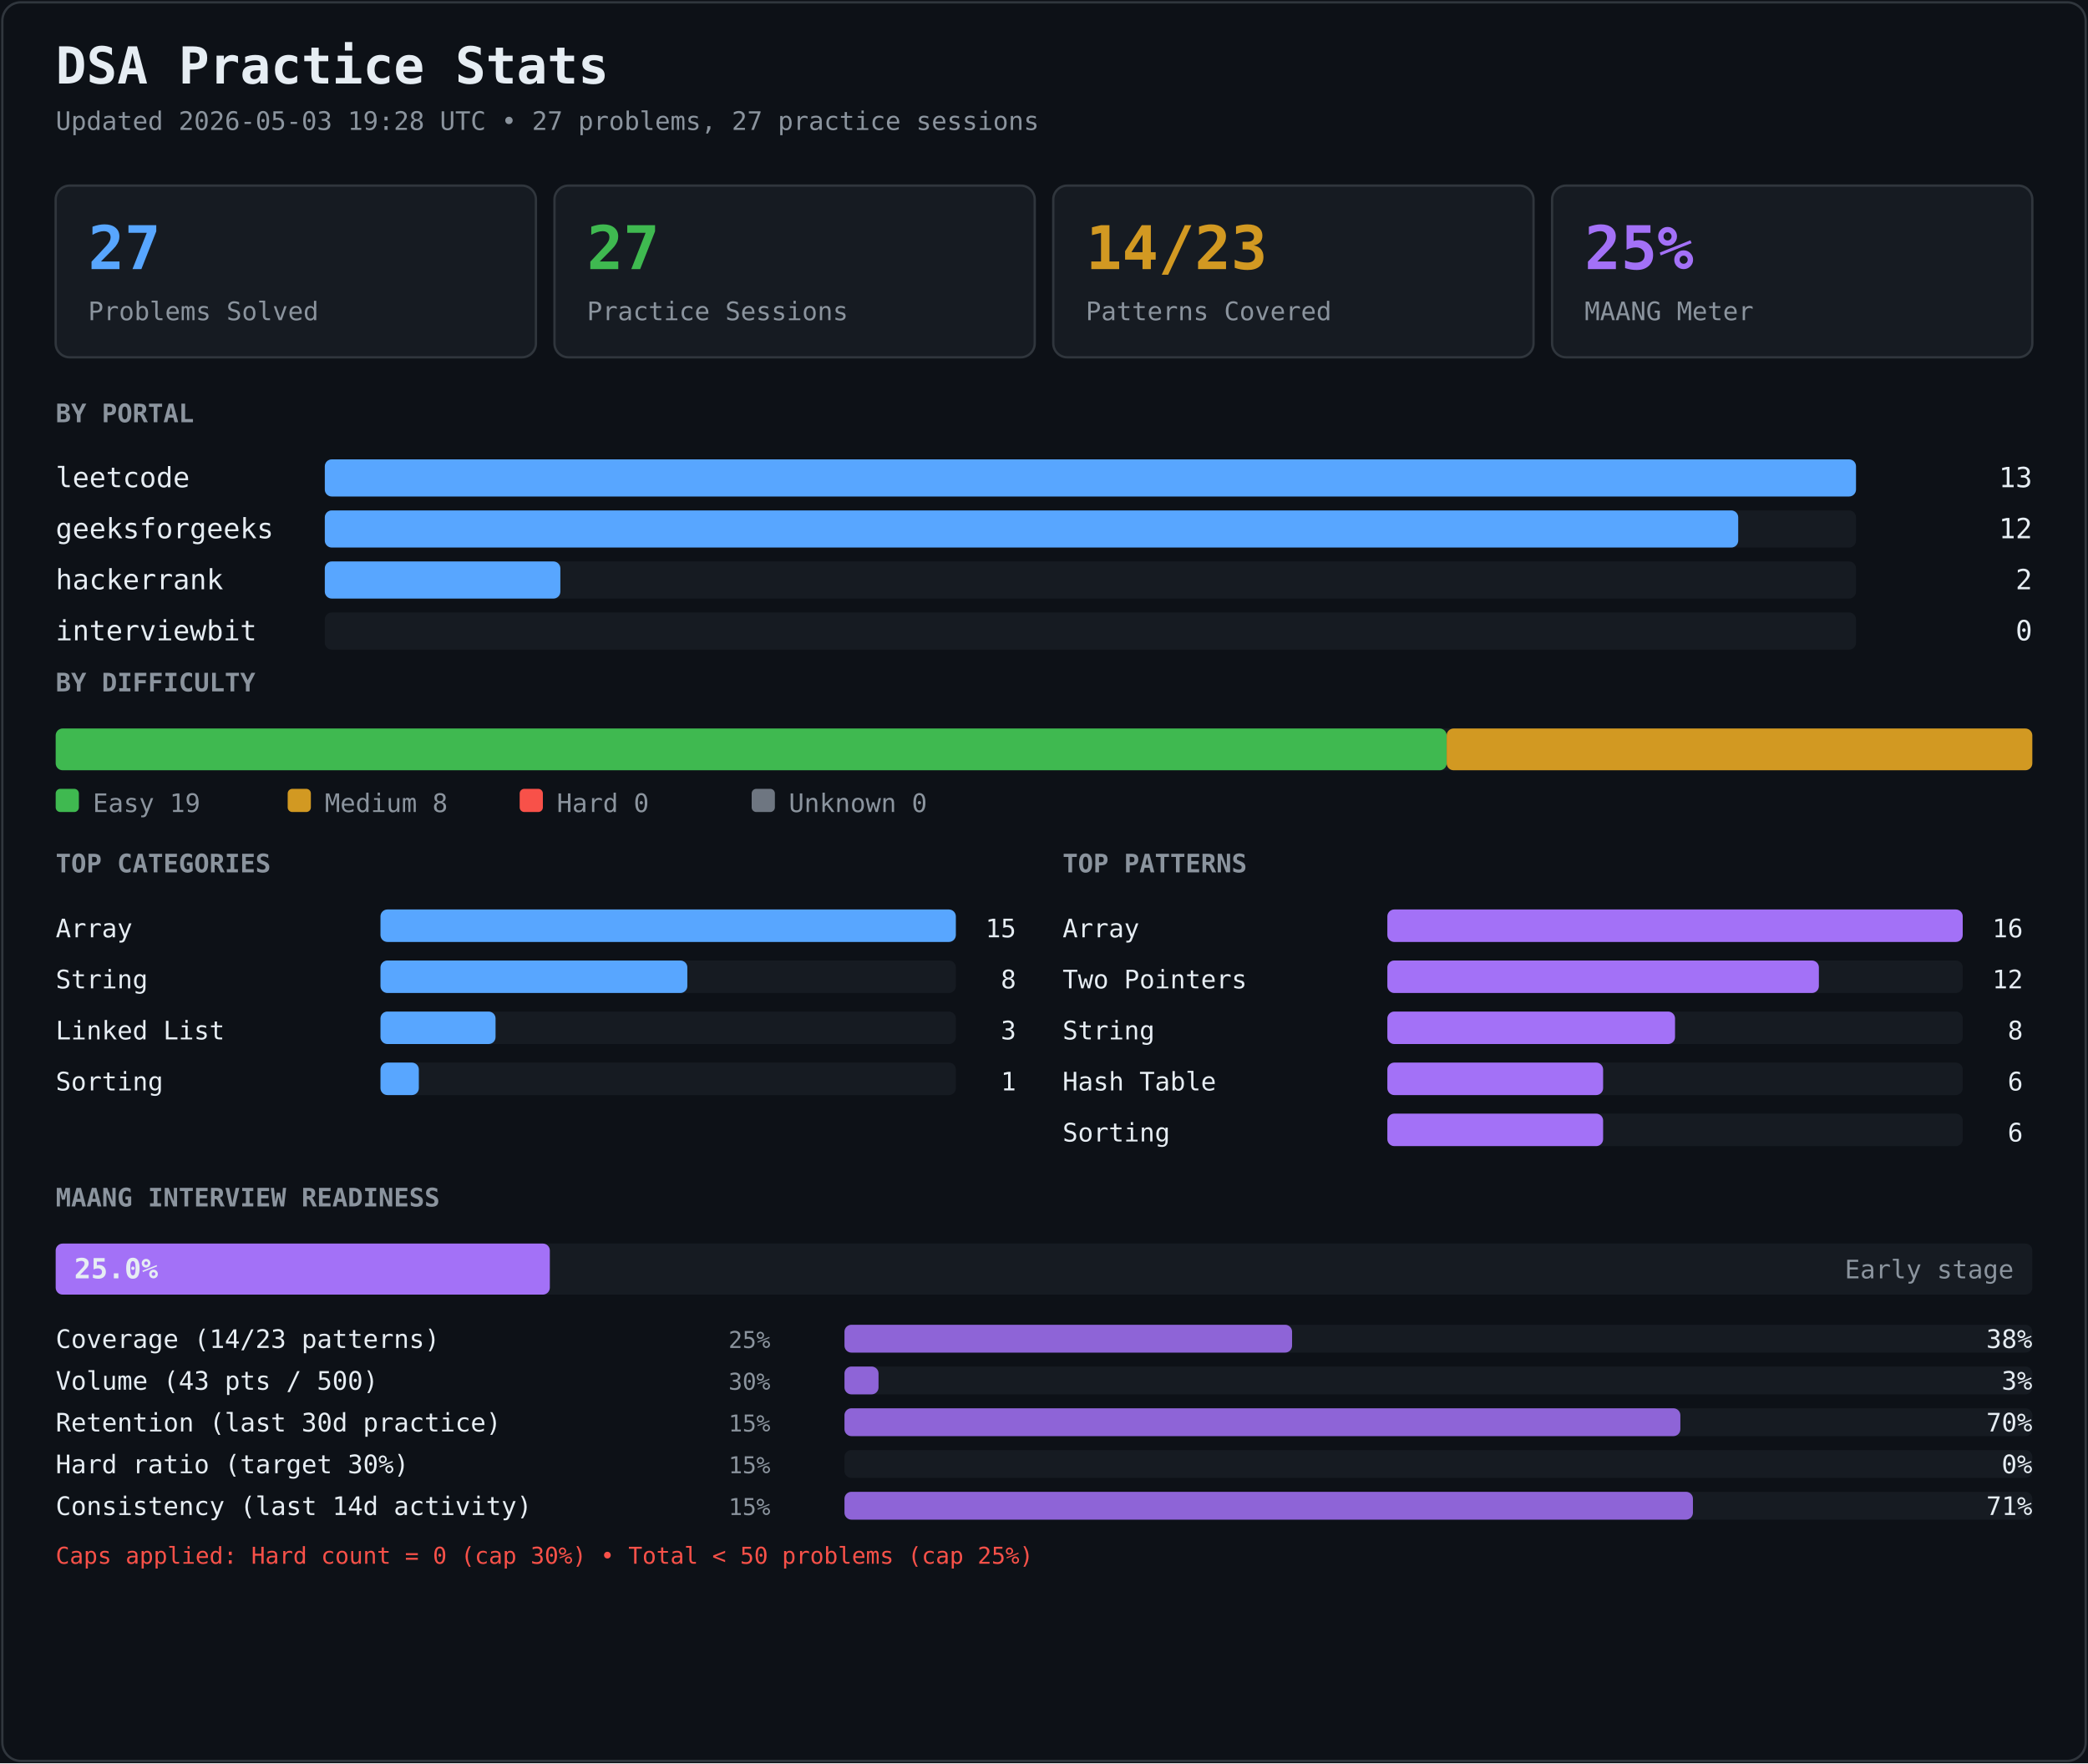
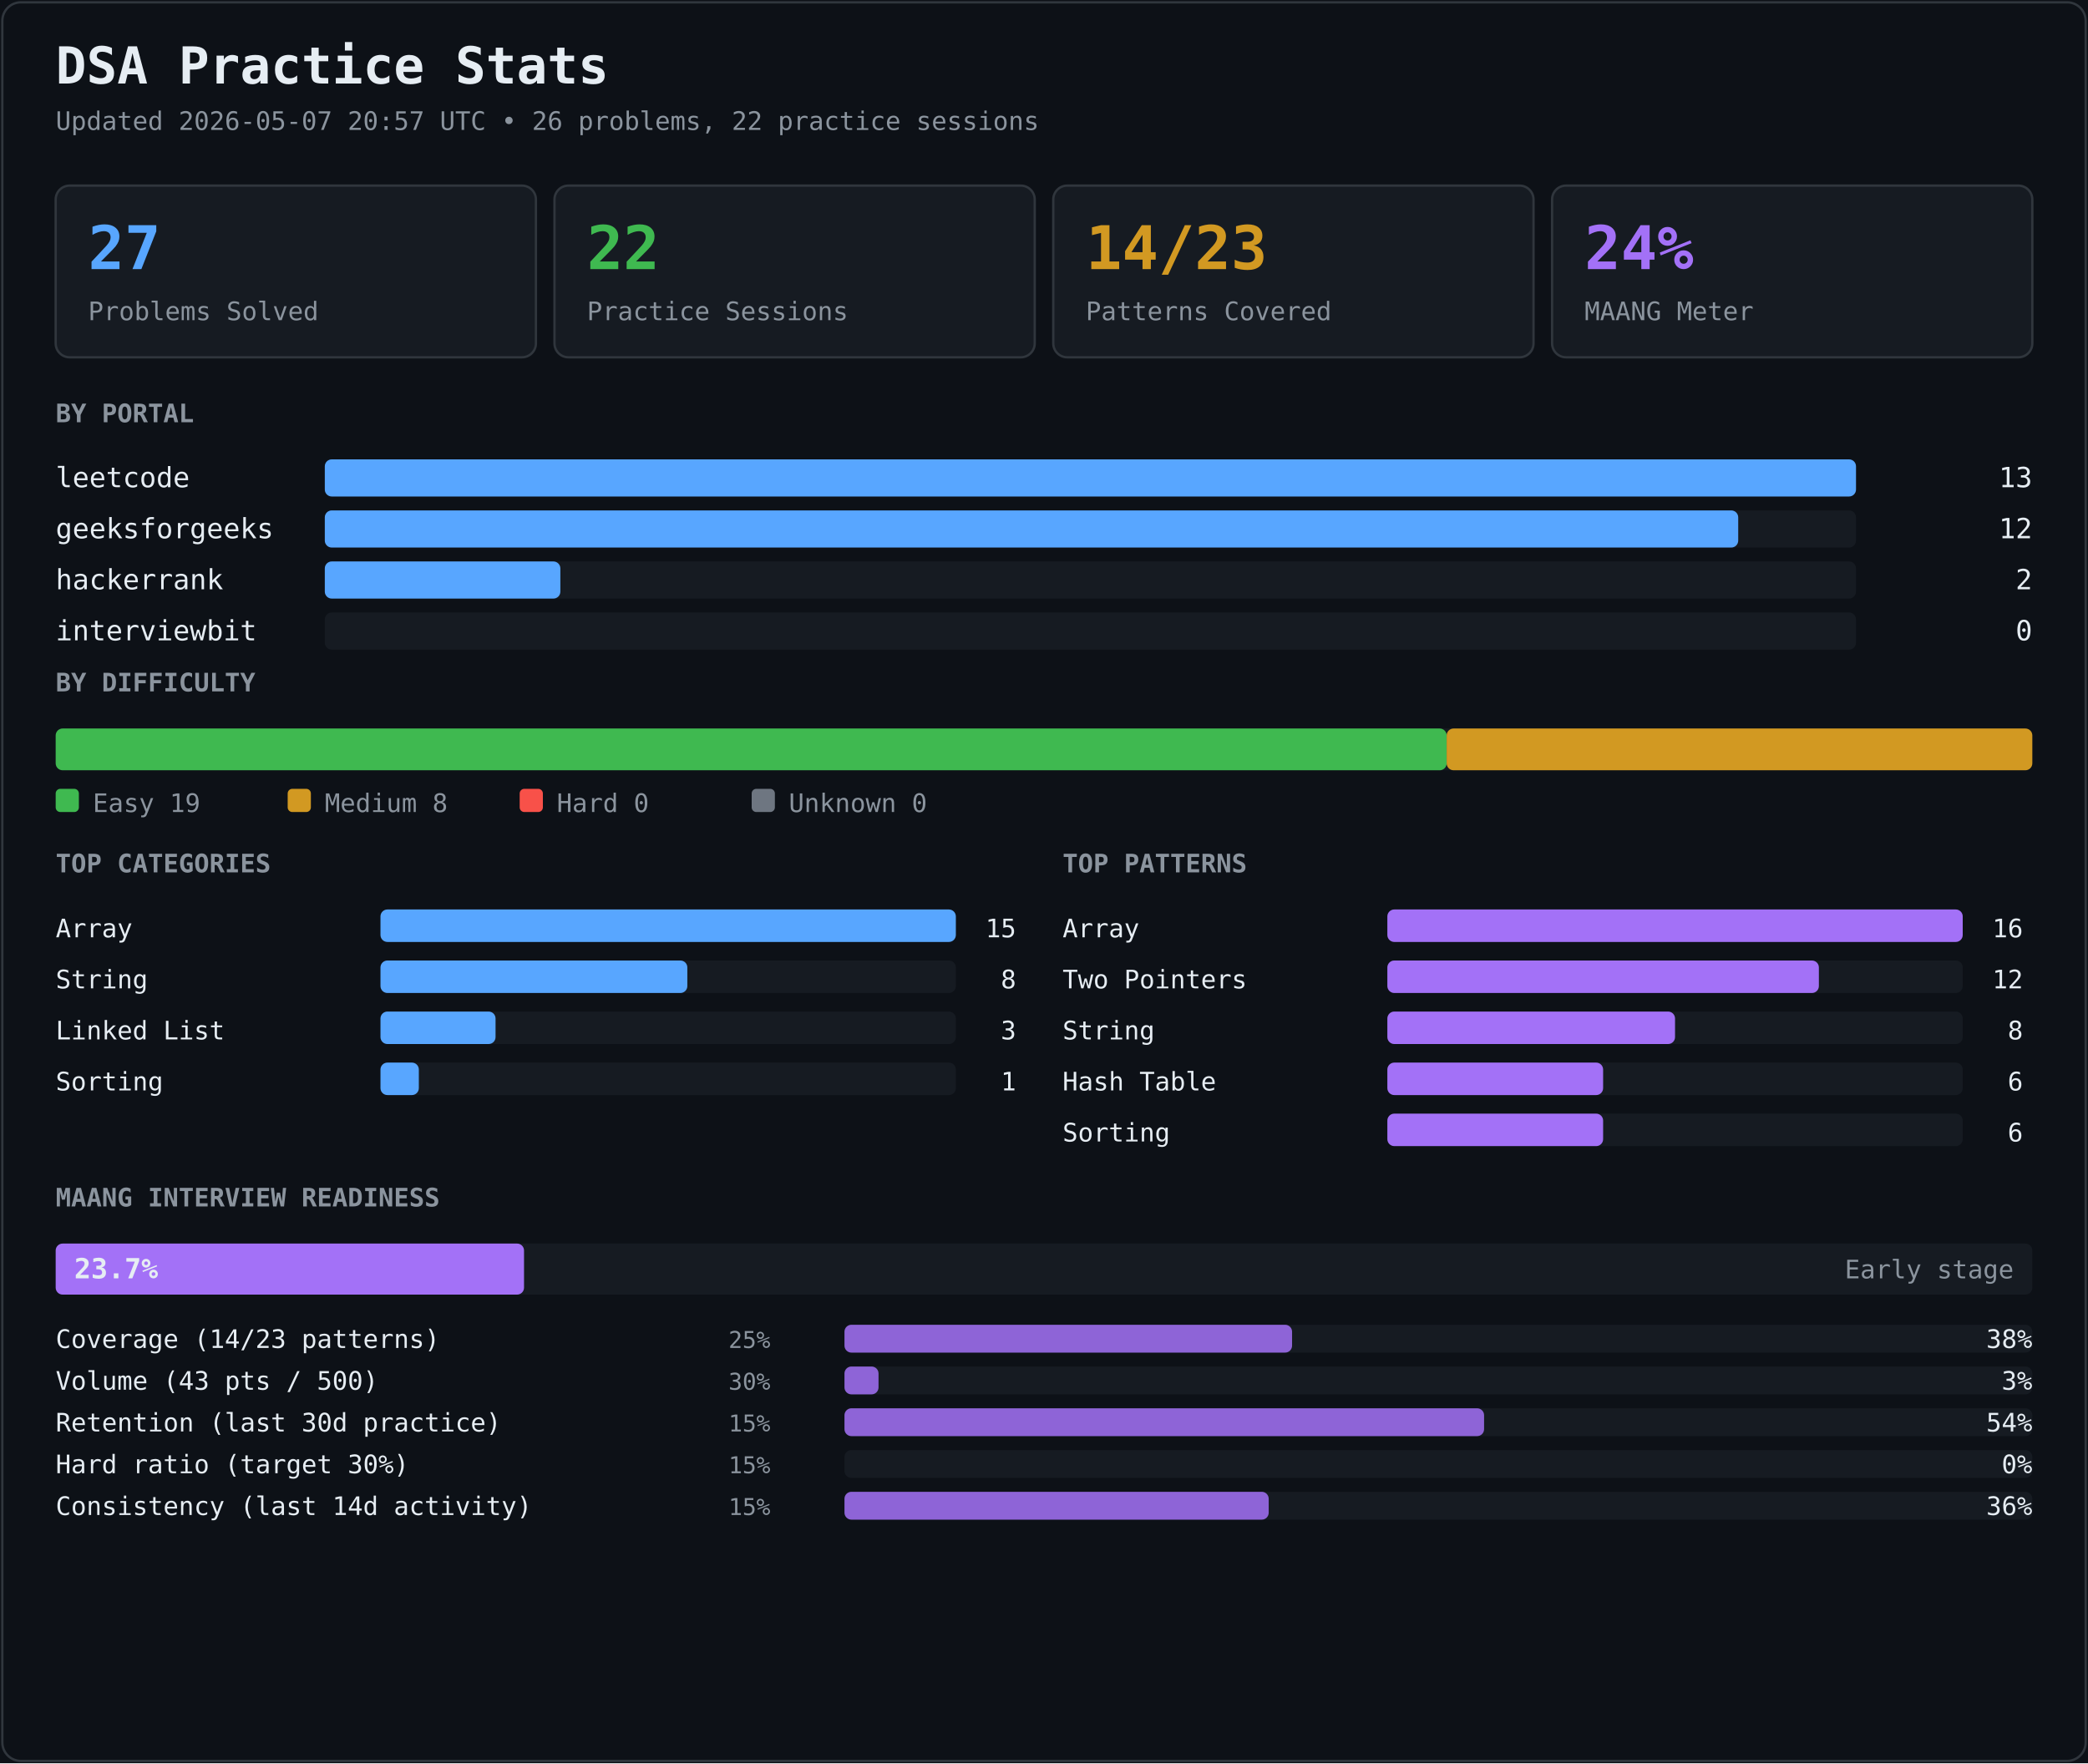
<svg xmlns="http://www.w3.org/2000/svg" width="900" height="760" viewBox="0 0 900 760">
  <rect width="900" height="760" fill="#0d1117" />
  <rect x="1" y="1" width="898" height="758" fill="none" stroke="#30363d" rx="8" />
  <text x="24" y="36" font-family="ui-monospace, SFMono-Regular, Menlo, Consolas, monospace" font-size="22" font-weight="700" fill="#e6edf3" text-anchor="start">DSA Practice Stats</text>
-   <text x="24" y="56" font-family="ui-monospace, SFMono-Regular, Menlo, Consolas, monospace" font-size="11" font-weight="400" fill="#8b949e" text-anchor="start">Updated 2026-05-03 19:28 UTC • 27 problems, 27 practice sessions</text>
+   <text x="24" y="56" font-family="ui-monospace, SFMono-Regular, Menlo, Consolas, monospace" font-size="11" font-weight="400" fill="#8b949e" text-anchor="start">Updated 2026-05-07 20:57 UTC • 26 problems, 22 practice sessions</text>
  <rect x="24" y="80" width="207" height="74" rx="6" fill="#161b22" stroke="#30363d" />
  <text x="38" y="116" font-family="ui-monospace, SFMono-Regular, Menlo, Consolas, monospace" font-size="26" font-weight="700" fill="#58a6ff" text-anchor="start">27</text>
  <text x="38" y="138" font-family="ui-monospace, SFMono-Regular, Menlo, Consolas, monospace" font-size="11" font-weight="400" fill="#8b949e" text-anchor="start">Problems Solved</text>
  <rect x="239" y="80" width="207" height="74" rx="6" fill="#161b22" stroke="#30363d" />
-   <text x="253" y="116" font-family="ui-monospace, SFMono-Regular, Menlo, Consolas, monospace" font-size="26" font-weight="700" fill="#3fb950" text-anchor="start">27</text>
+   <text x="253" y="116" font-family="ui-monospace, SFMono-Regular, Menlo, Consolas, monospace" font-size="26" font-weight="700" fill="#3fb950" text-anchor="start">22</text>
  <text x="253" y="138" font-family="ui-monospace, SFMono-Regular, Menlo, Consolas, monospace" font-size="11" font-weight="400" fill="#8b949e" text-anchor="start">Practice Sessions</text>
  <rect x="454" y="80" width="207" height="74" rx="6" fill="#161b22" stroke="#30363d" />
  <text x="468" y="116" font-family="ui-monospace, SFMono-Regular, Menlo, Consolas, monospace" font-size="26" font-weight="700" fill="#d29922" text-anchor="start">14/23</text>
  <text x="468" y="138" font-family="ui-monospace, SFMono-Regular, Menlo, Consolas, monospace" font-size="11" font-weight="400" fill="#8b949e" text-anchor="start">Patterns Covered</text>
  <rect x="669" y="80" width="207" height="74" rx="6" fill="#161b22" stroke="#30363d" />
-   <text x="683" y="116" font-family="ui-monospace, SFMono-Regular, Menlo, Consolas, monospace" font-size="26" font-weight="700" fill="#a371f7" text-anchor="start">25%</text>
+   <text x="683" y="116" font-family="ui-monospace, SFMono-Regular, Menlo, Consolas, monospace" font-size="26" font-weight="700" fill="#a371f7" text-anchor="start">24%</text>
  <text x="683" y="138" font-family="ui-monospace, SFMono-Regular, Menlo, Consolas, monospace" font-size="11" font-weight="400" fill="#8b949e" text-anchor="start">MAANG Meter</text>
  <text x="24" y="182" font-family="ui-monospace, SFMono-Regular, Menlo, Consolas, monospace" font-size="11" font-weight="700" fill="#8b949e" text-anchor="start">BY PORTAL</text>
  <text x="24" y="210" font-family="ui-monospace, SFMono-Regular, Menlo, Consolas, monospace" font-size="12" font-weight="400" fill="#e6edf3" text-anchor="start">leetcode</text>
  <rect x="140" y="198" width="660" height="16" rx="3" fill="#161b22" opacity="1" />
  <rect x="140" y="198" width="660" height="16" rx="3" fill="#58a6ff" opacity="1" />
  <text x="876" y="210" font-family="ui-monospace, SFMono-Regular, Menlo, Consolas, monospace" font-size="12" font-weight="400" fill="#e6edf3" text-anchor="end">13</text>
  <text x="24" y="232" font-family="ui-monospace, SFMono-Regular, Menlo, Consolas, monospace" font-size="12" font-weight="400" fill="#e6edf3" text-anchor="start">geeksforgeeks</text>
  <rect x="140" y="220" width="660" height="16" rx="3" fill="#161b22" opacity="1" />
  <rect x="140" y="220" width="609.231" height="16" rx="3" fill="#58a6ff" opacity="1" />
  <text x="876" y="232" font-family="ui-monospace, SFMono-Regular, Menlo, Consolas, monospace" font-size="12" font-weight="400" fill="#e6edf3" text-anchor="end">12</text>
  <text x="24" y="254" font-family="ui-monospace, SFMono-Regular, Menlo, Consolas, monospace" font-size="12" font-weight="400" fill="#e6edf3" text-anchor="start">hackerrank</text>
  <rect x="140" y="242" width="660" height="16" rx="3" fill="#161b22" opacity="1" />
  <rect x="140" y="242" width="101.538" height="16" rx="3" fill="#58a6ff" opacity="1" />
  <text x="876" y="254" font-family="ui-monospace, SFMono-Regular, Menlo, Consolas, monospace" font-size="12" font-weight="400" fill="#e6edf3" text-anchor="end">2</text>
  <text x="24" y="276" font-family="ui-monospace, SFMono-Regular, Menlo, Consolas, monospace" font-size="12" font-weight="400" fill="#e6edf3" text-anchor="start">interviewbit</text>
  <rect x="140" y="264" width="660" height="16" rx="3" fill="#161b22" opacity="1" />
  <text x="876" y="276" font-family="ui-monospace, SFMono-Regular, Menlo, Consolas, monospace" font-size="12" font-weight="400" fill="#e6edf3" text-anchor="end">0</text>
  <text x="24" y="298" font-family="ui-monospace, SFMono-Regular, Menlo, Consolas, monospace" font-size="11" font-weight="700" fill="#8b949e" text-anchor="start">BY DIFFICULTY</text>
  <rect x="24" y="314" width="852" height="18" rx="3" fill="#161b22" opacity="1" />
  <rect x="24" y="314" width="599.556" height="18" rx="3" fill="#3fb950" opacity="1" />
  <rect x="623.556" y="314" width="252.444" height="18" rx="3" fill="#d29922" opacity="1" />
  <rect x="24" y="340" width="10" height="10" rx="2" fill="#3fb950" />
  <text x="40" y="350" font-family="ui-monospace, SFMono-Regular, Menlo, Consolas, monospace" font-size="11" font-weight="400" fill="#8b949e" text-anchor="start">Easy 19</text>
  <rect x="124" y="340" width="10" height="10" rx="2" fill="#d29922" />
  <text x="140" y="350" font-family="ui-monospace, SFMono-Regular, Menlo, Consolas, monospace" font-size="11" font-weight="400" fill="#8b949e" text-anchor="start">Medium 8</text>
  <rect x="224" y="340" width="10" height="10" rx="2" fill="#f85149" />
  <text x="240" y="350" font-family="ui-monospace, SFMono-Regular, Menlo, Consolas, monospace" font-size="11" font-weight="400" fill="#8b949e" text-anchor="start">Hard 0</text>
  <rect x="324" y="340" width="10" height="10" rx="2" fill="#6e7681" />
  <text x="340" y="350" font-family="ui-monospace, SFMono-Regular, Menlo, Consolas, monospace" font-size="11" font-weight="400" fill="#8b949e" text-anchor="start">Unknown 0</text>
  <text x="24" y="376" font-family="ui-monospace, SFMono-Regular, Menlo, Consolas, monospace" font-size="11" font-weight="700" fill="#8b949e" text-anchor="start">TOP CATEGORIES</text>
  <text x="458" y="376" font-family="ui-monospace, SFMono-Regular, Menlo, Consolas, monospace" font-size="11" font-weight="700" fill="#8b949e" text-anchor="start">TOP PATTERNS</text>
  <text x="24" y="404" font-family="ui-monospace, SFMono-Regular, Menlo, Consolas, monospace" font-size="11" font-weight="400" fill="#e6edf3" text-anchor="start">Array</text>
  <rect x="164" y="392" width="248" height="14" rx="3" fill="#161b22" opacity="1" />
  <rect x="164" y="392" width="248" height="14" rx="3" fill="#58a6ff" opacity="1" />
  <text x="438" y="404" font-family="ui-monospace, SFMono-Regular, Menlo, Consolas, monospace" font-size="11" font-weight="400" fill="#e6edf3" text-anchor="end">15</text>
  <text x="458" y="404" font-family="ui-monospace, SFMono-Regular, Menlo, Consolas, monospace" font-size="11" font-weight="400" fill="#e6edf3" text-anchor="start">Array</text>
  <rect x="598" y="392" width="248" height="14" rx="3" fill="#161b22" opacity="1" />
  <rect x="598" y="392" width="248" height="14" rx="3" fill="#a371f7" opacity="1" />
  <text x="872" y="404" font-family="ui-monospace, SFMono-Regular, Menlo, Consolas, monospace" font-size="11" font-weight="400" fill="#e6edf3" text-anchor="end">16</text>
  <text x="24" y="426" font-family="ui-monospace, SFMono-Regular, Menlo, Consolas, monospace" font-size="11" font-weight="400" fill="#e6edf3" text-anchor="start">String</text>
  <rect x="164" y="414" width="248" height="14" rx="3" fill="#161b22" opacity="1" />
  <rect x="164" y="414" width="132.267" height="14" rx="3" fill="#58a6ff" opacity="1" />
  <text x="438" y="426" font-family="ui-monospace, SFMono-Regular, Menlo, Consolas, monospace" font-size="11" font-weight="400" fill="#e6edf3" text-anchor="end">8</text>
  <text x="458" y="426" font-family="ui-monospace, SFMono-Regular, Menlo, Consolas, monospace" font-size="11" font-weight="400" fill="#e6edf3" text-anchor="start">Two Pointers</text>
  <rect x="598" y="414" width="248" height="14" rx="3" fill="#161b22" opacity="1" />
  <rect x="598" y="414" width="186" height="14" rx="3" fill="#a371f7" opacity="1" />
  <text x="872" y="426" font-family="ui-monospace, SFMono-Regular, Menlo, Consolas, monospace" font-size="11" font-weight="400" fill="#e6edf3" text-anchor="end">12</text>
  <text x="24" y="448" font-family="ui-monospace, SFMono-Regular, Menlo, Consolas, monospace" font-size="11" font-weight="400" fill="#e6edf3" text-anchor="start">Linked List</text>
  <rect x="164" y="436" width="248" height="14" rx="3" fill="#161b22" opacity="1" />
  <rect x="164" y="436" width="49.6" height="14" rx="3" fill="#58a6ff" opacity="1" />
  <text x="438" y="448" font-family="ui-monospace, SFMono-Regular, Menlo, Consolas, monospace" font-size="11" font-weight="400" fill="#e6edf3" text-anchor="end">3</text>
  <text x="458" y="448" font-family="ui-monospace, SFMono-Regular, Menlo, Consolas, monospace" font-size="11" font-weight="400" fill="#e6edf3" text-anchor="start">String</text>
  <rect x="598" y="436" width="248" height="14" rx="3" fill="#161b22" opacity="1" />
  <rect x="598" y="436" width="124" height="14" rx="3" fill="#a371f7" opacity="1" />
  <text x="872" y="448" font-family="ui-monospace, SFMono-Regular, Menlo, Consolas, monospace" font-size="11" font-weight="400" fill="#e6edf3" text-anchor="end">8</text>
  <text x="24" y="470" font-family="ui-monospace, SFMono-Regular, Menlo, Consolas, monospace" font-size="11" font-weight="400" fill="#e6edf3" text-anchor="start">Sorting</text>
  <rect x="164" y="458" width="248" height="14" rx="3" fill="#161b22" opacity="1" />
  <rect x="164" y="458" width="16.533" height="14" rx="3" fill="#58a6ff" opacity="1" />
  <text x="438" y="470" font-family="ui-monospace, SFMono-Regular, Menlo, Consolas, monospace" font-size="11" font-weight="400" fill="#e6edf3" text-anchor="end">1</text>
  <text x="458" y="470" font-family="ui-monospace, SFMono-Regular, Menlo, Consolas, monospace" font-size="11" font-weight="400" fill="#e6edf3" text-anchor="start">Hash Table</text>
  <rect x="598" y="458" width="248" height="14" rx="3" fill="#161b22" opacity="1" />
  <rect x="598" y="458" width="93" height="14" rx="3" fill="#a371f7" opacity="1" />
  <text x="872" y="470" font-family="ui-monospace, SFMono-Regular, Menlo, Consolas, monospace" font-size="11" font-weight="400" fill="#e6edf3" text-anchor="end">6</text>
  <text x="458" y="492" font-family="ui-monospace, SFMono-Regular, Menlo, Consolas, monospace" font-size="11" font-weight="400" fill="#e6edf3" text-anchor="start">Sorting</text>
  <rect x="598" y="480" width="248" height="14" rx="3" fill="#161b22" opacity="1" />
  <rect x="598" y="480" width="93" height="14" rx="3" fill="#a371f7" opacity="1" />
  <text x="872" y="492" font-family="ui-monospace, SFMono-Regular, Menlo, Consolas, monospace" font-size="11" font-weight="400" fill="#e6edf3" text-anchor="end">6</text>
  <text x="24" y="520" font-family="ui-monospace, SFMono-Regular, Menlo, Consolas, monospace" font-size="11" font-weight="700" fill="#8b949e" text-anchor="start">MAANG INTERVIEW READINESS</text>
  <rect x="24" y="536" width="852" height="22" rx="3" fill="#161b22" opacity="1" />
-   <rect x="24" y="536" width="213" height="22" rx="3" fill="#a371f7" opacity="1" />
-   <text x="32" y="551" font-family="ui-monospace, SFMono-Regular, Menlo, Consolas, monospace" font-size="12" font-weight="700" fill="#e6edf3" text-anchor="start">25.0%</text>
+   <rect x="24" y="536" width="201.876" height="22" rx="3" fill="#a371f7" opacity="1" />
+   <text x="32" y="551" font-family="ui-monospace, SFMono-Regular, Menlo, Consolas, monospace" font-size="12" font-weight="700" fill="#e6edf3" text-anchor="start">23.7%</text>
  <text x="868" y="551" font-family="ui-monospace, SFMono-Regular, Menlo, Consolas, monospace" font-size="11" font-weight="400" fill="#8b949e" text-anchor="end">Early stage</text>
  <text x="24" y="581" font-family="ui-monospace, SFMono-Regular, Menlo, Consolas, monospace" font-size="11" font-weight="400" fill="#e6edf3" text-anchor="start">Coverage (14/23 patterns)</text>
  <text x="314" y="581" font-family="ui-monospace, SFMono-Regular, Menlo, Consolas, monospace" font-size="10" font-weight="400" fill="#8b949e" text-anchor="start">25%</text>
  <rect x="364" y="571" width="512" height="12" rx="3" fill="#161b22" opacity="1" />
  <rect x="364" y="571" width="192.928" height="12" rx="3" fill="#a371f7" opacity="0.85" />
  <text x="876" y="581" font-family="ui-monospace, SFMono-Regular, Menlo, Consolas, monospace" font-size="11" font-weight="400" fill="#e6edf3" text-anchor="end">38%</text>
  <text x="24" y="599" font-family="ui-monospace, SFMono-Regular, Menlo, Consolas, monospace" font-size="11" font-weight="400" fill="#e6edf3" text-anchor="start">Volume (43 pts / 500)</text>
  <text x="314" y="599" font-family="ui-monospace, SFMono-Regular, Menlo, Consolas, monospace" font-size="10" font-weight="400" fill="#8b949e" text-anchor="start">30%</text>
  <rect x="364" y="589" width="512" height="12" rx="3" fill="#161b22" opacity="1" />
  <rect x="364" y="589" width="14.677" height="12" rx="3" fill="#a371f7" opacity="0.85" />
  <text x="876" y="599" font-family="ui-monospace, SFMono-Regular, Menlo, Consolas, monospace" font-size="11" font-weight="400" fill="#e6edf3" text-anchor="end">3%</text>
  <text x="24" y="617" font-family="ui-monospace, SFMono-Regular, Menlo, Consolas, monospace" font-size="11" font-weight="400" fill="#e6edf3" text-anchor="start">Retention (last 30d practice)</text>
  <text x="314" y="617" font-family="ui-monospace, SFMono-Regular, Menlo, Consolas, monospace" font-size="10" font-weight="400" fill="#8b949e" text-anchor="start">15%</text>
  <rect x="364" y="607" width="512" height="12" rx="3" fill="#161b22" opacity="1" />
-   <rect x="364" y="607" width="360.296" height="12" rx="3" fill="#a371f7" opacity="0.85" />
-   <text x="876" y="617" font-family="ui-monospace, SFMono-Regular, Menlo, Consolas, monospace" font-size="11" font-weight="400" fill="#e6edf3" text-anchor="end">70%</text>
+   <rect x="364" y="607" width="275.692" height="12" rx="3" fill="#a371f7" opacity="0.85" />
+   <text x="876" y="617" font-family="ui-monospace, SFMono-Regular, Menlo, Consolas, monospace" font-size="11" font-weight="400" fill="#e6edf3" text-anchor="end">54%</text>
  <text x="24" y="635" font-family="ui-monospace, SFMono-Regular, Menlo, Consolas, monospace" font-size="11" font-weight="400" fill="#e6edf3" text-anchor="start">Hard ratio (target 30%)</text>
  <text x="314" y="635" font-family="ui-monospace, SFMono-Regular, Menlo, Consolas, monospace" font-size="10" font-weight="400" fill="#8b949e" text-anchor="start">15%</text>
  <rect x="364" y="625" width="512" height="12" rx="3" fill="#161b22" opacity="1" />
  <rect x="364" y="625" width="0" height="12" rx="3" fill="#a371f7" opacity="0.85" />
  <text x="876" y="635" font-family="ui-monospace, SFMono-Regular, Menlo, Consolas, monospace" font-size="11" font-weight="400" fill="#e6edf3" text-anchor="end">0%</text>
  <text x="24" y="653" font-family="ui-monospace, SFMono-Regular, Menlo, Consolas, monospace" font-size="11" font-weight="400" fill="#e6edf3" text-anchor="start">Consistency (last 14d activity)</text>
  <text x="314" y="653" font-family="ui-monospace, SFMono-Regular, Menlo, Consolas, monospace" font-size="10" font-weight="400" fill="#8b949e" text-anchor="start">15%</text>
  <rect x="364" y="643" width="512" height="12" rx="3" fill="#161b22" opacity="1" />
-   <rect x="364" y="643" width="365.714" height="12" rx="3" fill="#a371f7" opacity="0.85" />
-   <text x="876" y="653" font-family="ui-monospace, SFMono-Regular, Menlo, Consolas, monospace" font-size="11" font-weight="400" fill="#e6edf3" text-anchor="end">71%</text>
-   <text x="24" y="674" font-family="ui-monospace, SFMono-Regular, Menlo, Consolas, monospace" font-size="10" font-weight="400" fill="#f85149" text-anchor="start">Caps applied: Hard count = 0 (cap 30%) • Total &lt; 50 problems (cap 25%)</text>
+   <rect x="364" y="643" width="182.857" height="12" rx="3" fill="#a371f7" opacity="0.85" />
+   <text x="876" y="653" font-family="ui-monospace, SFMono-Regular, Menlo, Consolas, monospace" font-size="11" font-weight="400" fill="#e6edf3" text-anchor="end">36%</text>
</svg>
